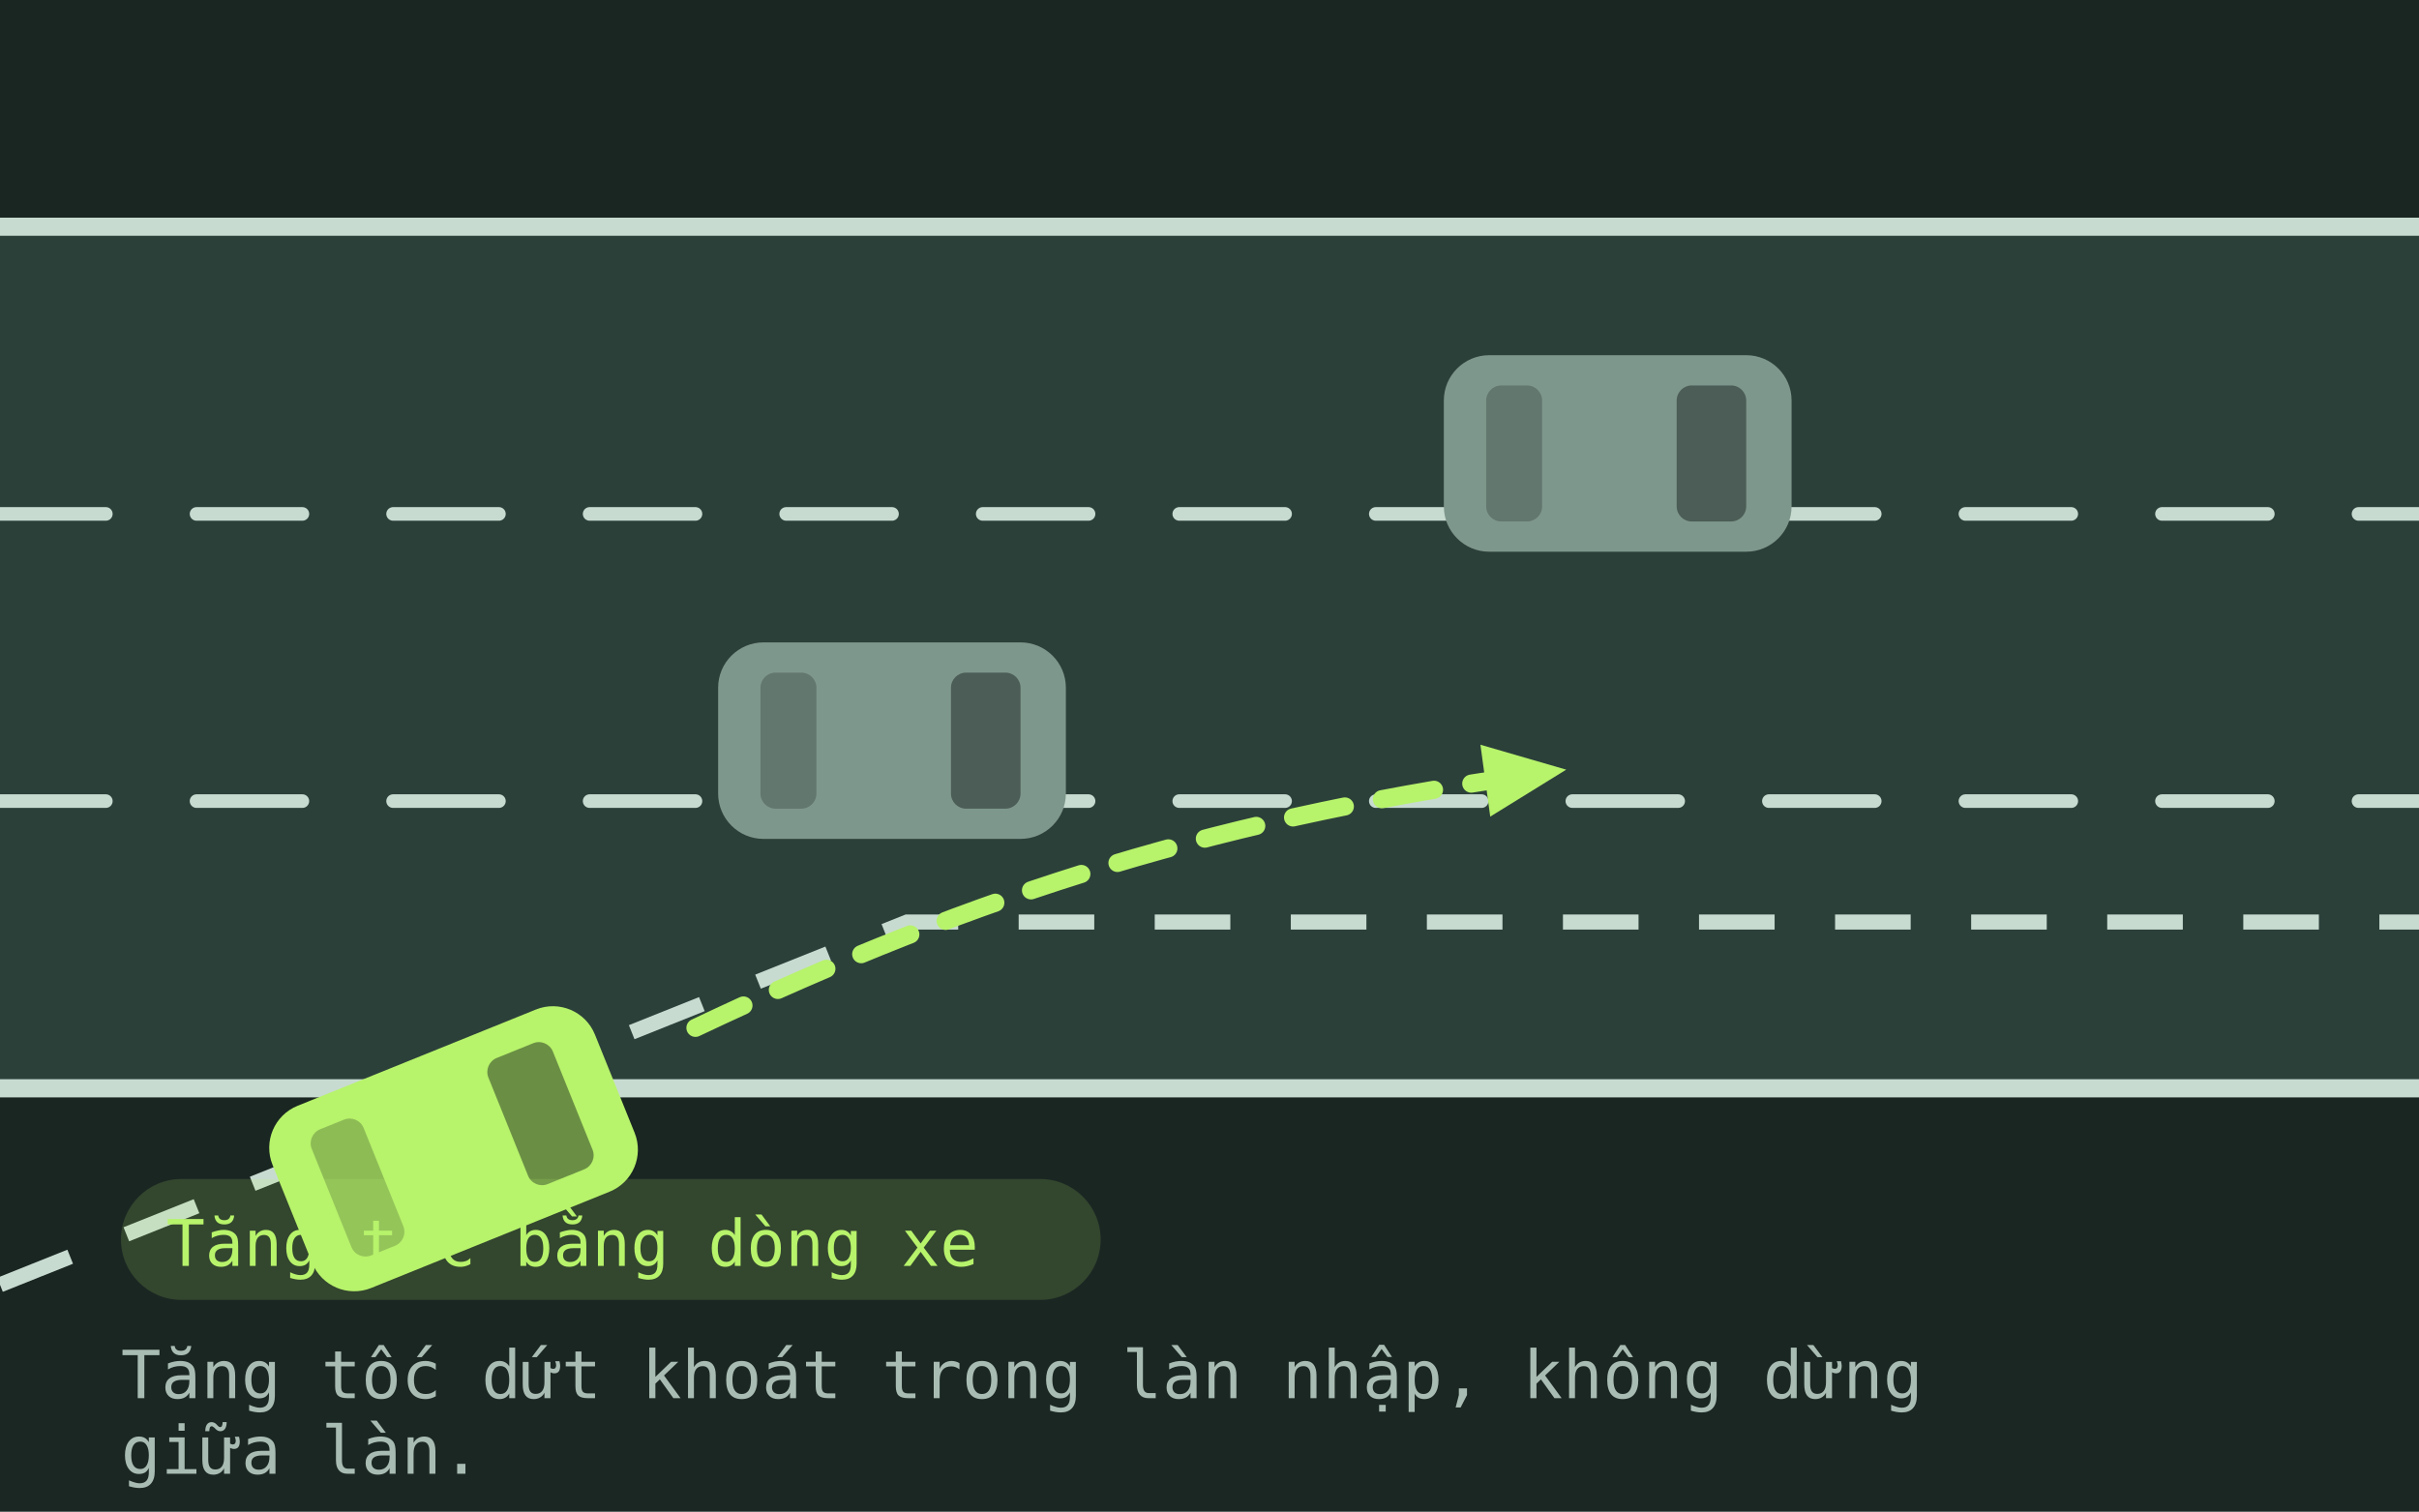
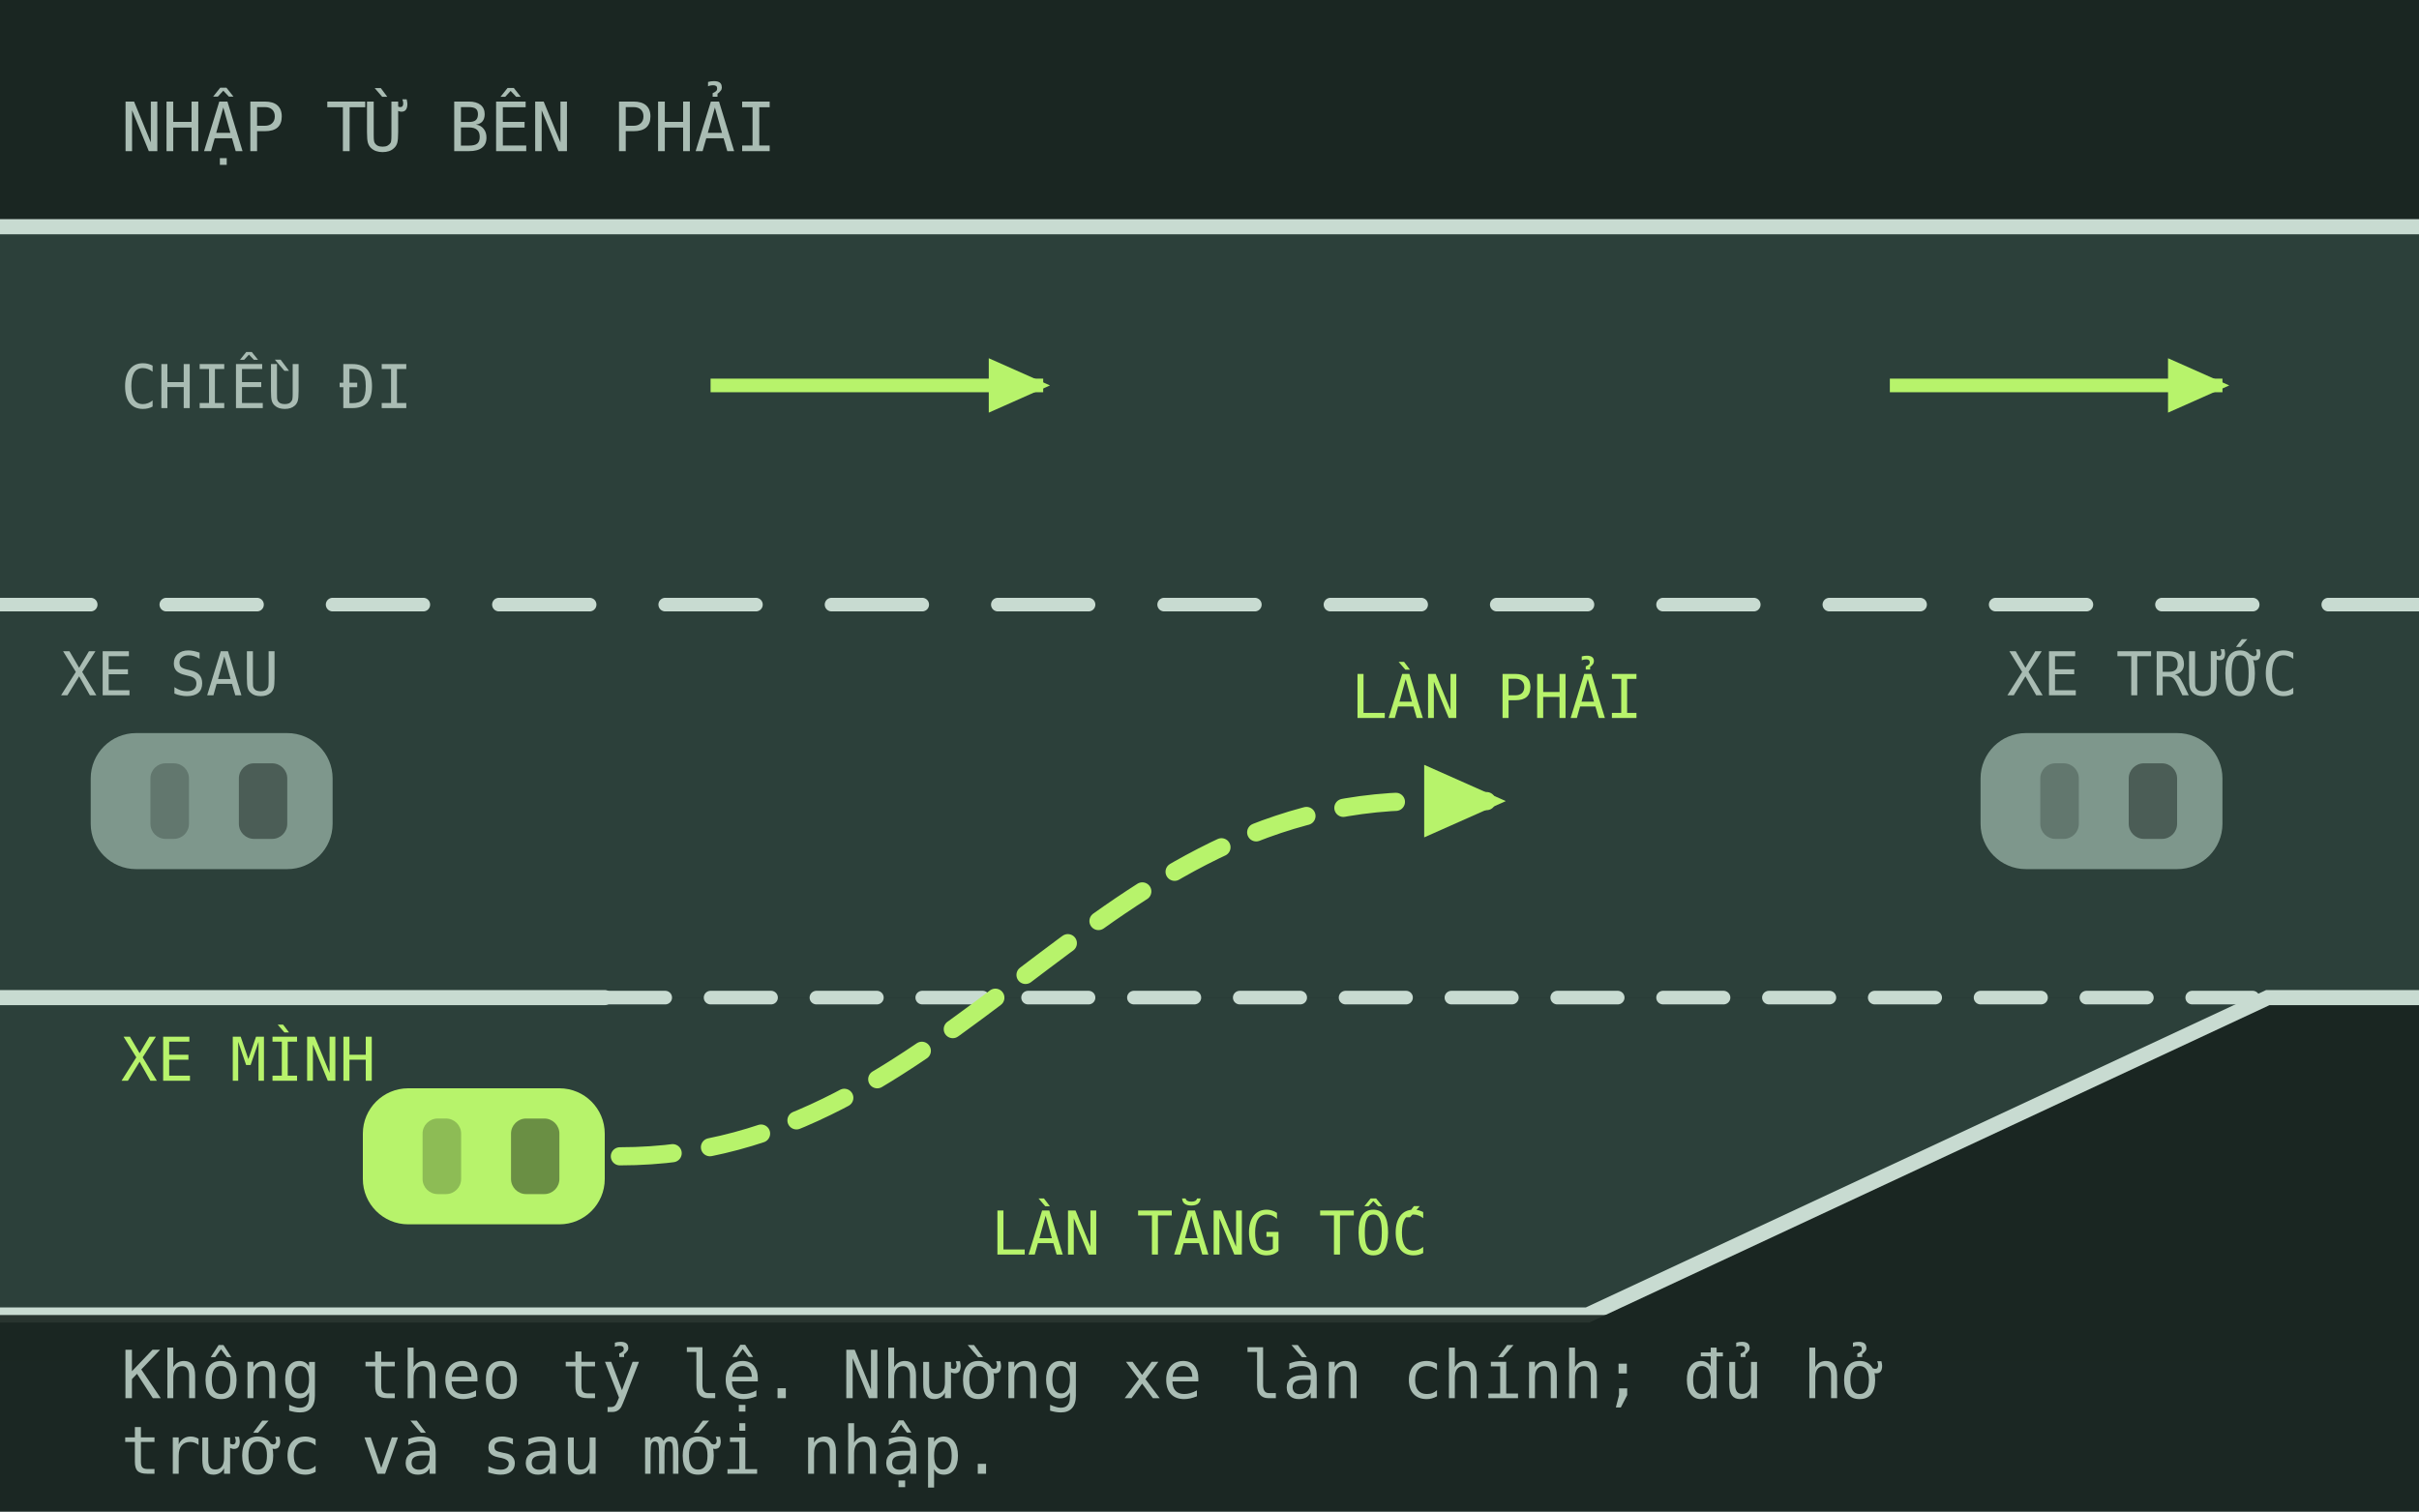
<svg xmlns="http://www.w3.org/2000/svg" viewBox="0 0 320 200" width="320" height="200" role="img" aria-labelledby="ttl">
  <defs>
    <marker id="tip" viewBox="0 0 10 10" refX="8" refY="5" markerWidth="5" markerHeight="5" orient="auto-start-reverse">
      <path d="M0 1L9 5L0 9Z" fill="#b7f36b" />
    </marker>
  </defs>
  <rect x="0" y="0" width="320" height="200" rx="0" fill="#22332e" />
  <rect x="0" y="0" width="320" height="180" rx="0" fill="#1a2622" />
-   <rect x="0" y="30" width="320" height="114" rx="0" fill="#2c403a" />
-   <path d="M0 68L320 68" stroke="#c8dbd1" stroke-width="1.8" stroke-dasharray="14 12" stroke-linecap="round" />
-   <path d="M0 106L320 106" stroke="#c8dbd1" stroke-width="1.8" stroke-dasharray="14 12" stroke-linecap="round" />
-   <path d="M0 30L320 30" stroke="#c8dbd1" stroke-width="2.4" stroke-linecap="round" />
-   <path d="M0 144L320 144" stroke="#c8dbd1" stroke-width="2.4" stroke-linecap="round" />
-   <path d="M0 170L120 122L320 122" fill="none" stroke="#c8dbd1" stroke-width="2" stroke-dasharray="10 8" />
-   <g transform="translate(60 152) rotate(68)">
-     <rect x="-13" y="-23" width="26" height="46" rx="6" fill="#b7f36b" />
-     <rect x="-9" y="-17" width="18" height="9.2" rx="2" fill="#0e1715" opacity=".45" />
-     <rect x="-9" y="10" width="18" height="7.4" rx="2" fill="#0e1715" opacity=".25" />
+   <rect x="0" y="30" width="320" height="102" rx="0" fill="#2c403a" />
+   <g id="merge-receiving-lane">
+     <rect x="0" y="80" width="320" height="52" rx="0" fill="#2c403a" />
  </g>
-   <g transform="translate(214 60) rotate(90)">
-     <rect x="-13" y="-23" width="26" height="46" rx="6" fill="#7e978c" />
-     <rect x="-9" y="-17" width="18" height="9.2" rx="2" fill="#0e1715" opacity=".45" />
-     <rect x="-9" y="10" width="18" height="7.4" rx="2" fill="#0e1715" opacity=".25" />
+   <g id="merge-acceleration-lane">
+     <path d="M0 132L300 132L210 174L0 174Z" fill="#2c403a" />
  </g>
-   <g transform="translate(118 98) rotate(90)">
-     <rect x="-13" y="-23" width="26" height="46" rx="6" fill="#7e978c" />
-     <rect x="-9" y="-17" width="18" height="9.2" rx="2" fill="#0e1715" opacity=".45" />
-     <rect x="-9" y="10" width="18" height="7.4" rx="2" fill="#0e1715" opacity=".25" />
+   <path d="M0 30L320 30" stroke="#c8dbd1" stroke-width="2" stroke-linecap="round" />
+   <g id="merge-main-divider">
+     <path d="M0 80L320 80" stroke="#c8dbd1" stroke-width="1.8" stroke-dasharray="12 10" stroke-linecap="round" />
  </g>
-   <path d="M92 136C130 118 162 108 206 102" fill="none" stroke="#b7f36b" stroke-width="2.4" stroke-dasharray="7 5" stroke-linecap="round" marker-end="url(#tip)" />
-   <g>
-     <rect x="16" y="156" width="129.6" height="16" rx="8" fill="#b7f36b" opacity=".16" />
-     <text x="22" y="167.5" font-family="DM Mono, ui-monospace, monospace" font-size="8.5" font-weight="500" fill="#b7f36b" text-anchor="start">Tăng tốc bằng dòng xe</text>
+   <g id="merge-solid-separator">
+     <path d="M0 132L80 132" stroke="#c8dbd1" stroke-width="2" stroke-linecap="round" />
  </g>
+   <g id="merge-entry-boundary">
+     <path d="M80 132L300 132" stroke="#c8dbd1" stroke-width="1.8" stroke-dasharray="8 6" stroke-linecap="round" />
+   </g>
+   <g id="merge-outer-edge">
+     <path d="M0 174L210 174L300 132L320 132" fill="none" stroke="#c8dbd1" stroke-width="2" />
+   </g>
+   <text x="16" y="20" font-family="DM Mono, ui-monospace, monospace" font-size="9" font-weight="500" fill="#a9bcb3" text-anchor="start">NHẬP TỪ BÊN PHẢI</text>
+   <text x="16" y="54" font-family="DM Mono, ui-monospace, monospace" font-size="8" font-weight="500" fill="#a9bcb3" text-anchor="start">CHIỀU ĐI</text>
+   <g id="merge-traffic-direction">
+     <path d="M94 51L138 51" fill="none" stroke="#b7f36b" stroke-width="1.8" marker-end="url(#tip)" />
+     <path d="M250 51L294 51" fill="none" stroke="#b7f36b" stroke-width="1.8" marker-end="url(#tip)" />
+   </g>
+   <g id="merge-rear-car">
+     <g transform="translate(28 106) rotate(90)">
+       <rect x="-9" y="-16" width="18" height="32" rx="6" fill="#7e978c" />
+       <rect x="-5" y="-10" width="10" height="6.4" rx="2" fill="#0e1715" opacity=".45" />
+       <rect x="-5" y="3" width="10" height="5.1" rx="2" fill="#0e1715" opacity=".25" />
+     </g>
+   </g>
+   <g id="merge-front-car">
+     <g transform="translate(278 106) rotate(90)">
+       <rect x="-9" y="-16" width="18" height="32" rx="6" fill="#7e978c" />
+       <rect x="-5" y="-10" width="10" height="6.4" rx="2" fill="#0e1715" opacity=".45" />
+       <rect x="-5" y="3" width="10" height="5.1" rx="2" fill="#0e1715" opacity=".25" />
+     </g>
+   </g>
+   <text x="8" y="92" font-family="DM Mono, ui-monospace, monospace" font-size="8" font-weight="500" fill="#a9bcb3" text-anchor="start">XE SAU</text>
+   <text x="304" y="92" font-family="DM Mono, ui-monospace, monospace" font-size="8" font-weight="500" fill="#a9bcb3" text-anchor="end">XE TRƯỚC</text>
+   <g id="merge-ego-car">
+     <g transform="translate(64 153) rotate(90)">
+       <rect x="-9" y="-16" width="18" height="32" rx="6" fill="#b7f36b" />
+       <rect x="-5" y="-10" width="10" height="6.4" rx="2" fill="#0e1715" opacity=".45" />
+       <rect x="-5" y="3" width="10" height="5.1" rx="2" fill="#0e1715" opacity=".25" />
+     </g>
+   </g>
+   <g id="merge-path">
+     <path d="M82 153C126 153 144 106 188 106L198 106" fill="none" stroke="#b7f36b" stroke-width="2.4" stroke-dasharray="7 5" stroke-linecap="round" marker-end="url(#tip)" />
+   </g>
+   <text x="16" y="143" font-family="DM Mono, ui-monospace, monospace" font-size="8" font-weight="500" fill="#b7f36b" text-anchor="start">XE MÌNH</text>
+   <text x="160" y="166" font-family="DM Mono, ui-monospace, monospace" font-size="8" font-weight="500" fill="#b7f36b" text-anchor="middle">LÀN TĂNG TỐC</text>
+   <text x="198" y="95" font-family="DM Mono, ui-monospace, monospace" font-size="8" font-weight="500" fill="#b7f36b" text-anchor="middle">LÀN PHẢI</text>
  <rect x="0" y="174" width="320" height="26" rx="0" fill="#1a2622" opacity="0.92" />
-   <text x="16" y="185" font-family="DM Mono, ui-monospace, monospace" font-size="8.8" font-weight="500" fill="#a9bcb3" text-anchor="start">Tăng tốc dứt khoát trong làn nhập, không dừng</text>
-   <text x="16" y="195" font-family="DM Mono, ui-monospace, monospace" font-size="8.8" font-weight="500" fill="#a9bcb3" text-anchor="start">giữa làn.</text>
+   <text x="16" y="185" font-family="DM Mono, ui-monospace, monospace" font-size="8.8" font-weight="500" fill="#a9bcb3" text-anchor="start">Không theo tỷ lệ. Nhường xe làn chính; đủ hở</text>
+   <text x="16" y="195" font-family="DM Mono, ui-monospace, monospace" font-size="8.8" font-weight="500" fill="#a9bcb3" text-anchor="start">trước và sau mới nhập.</text>
</svg>
